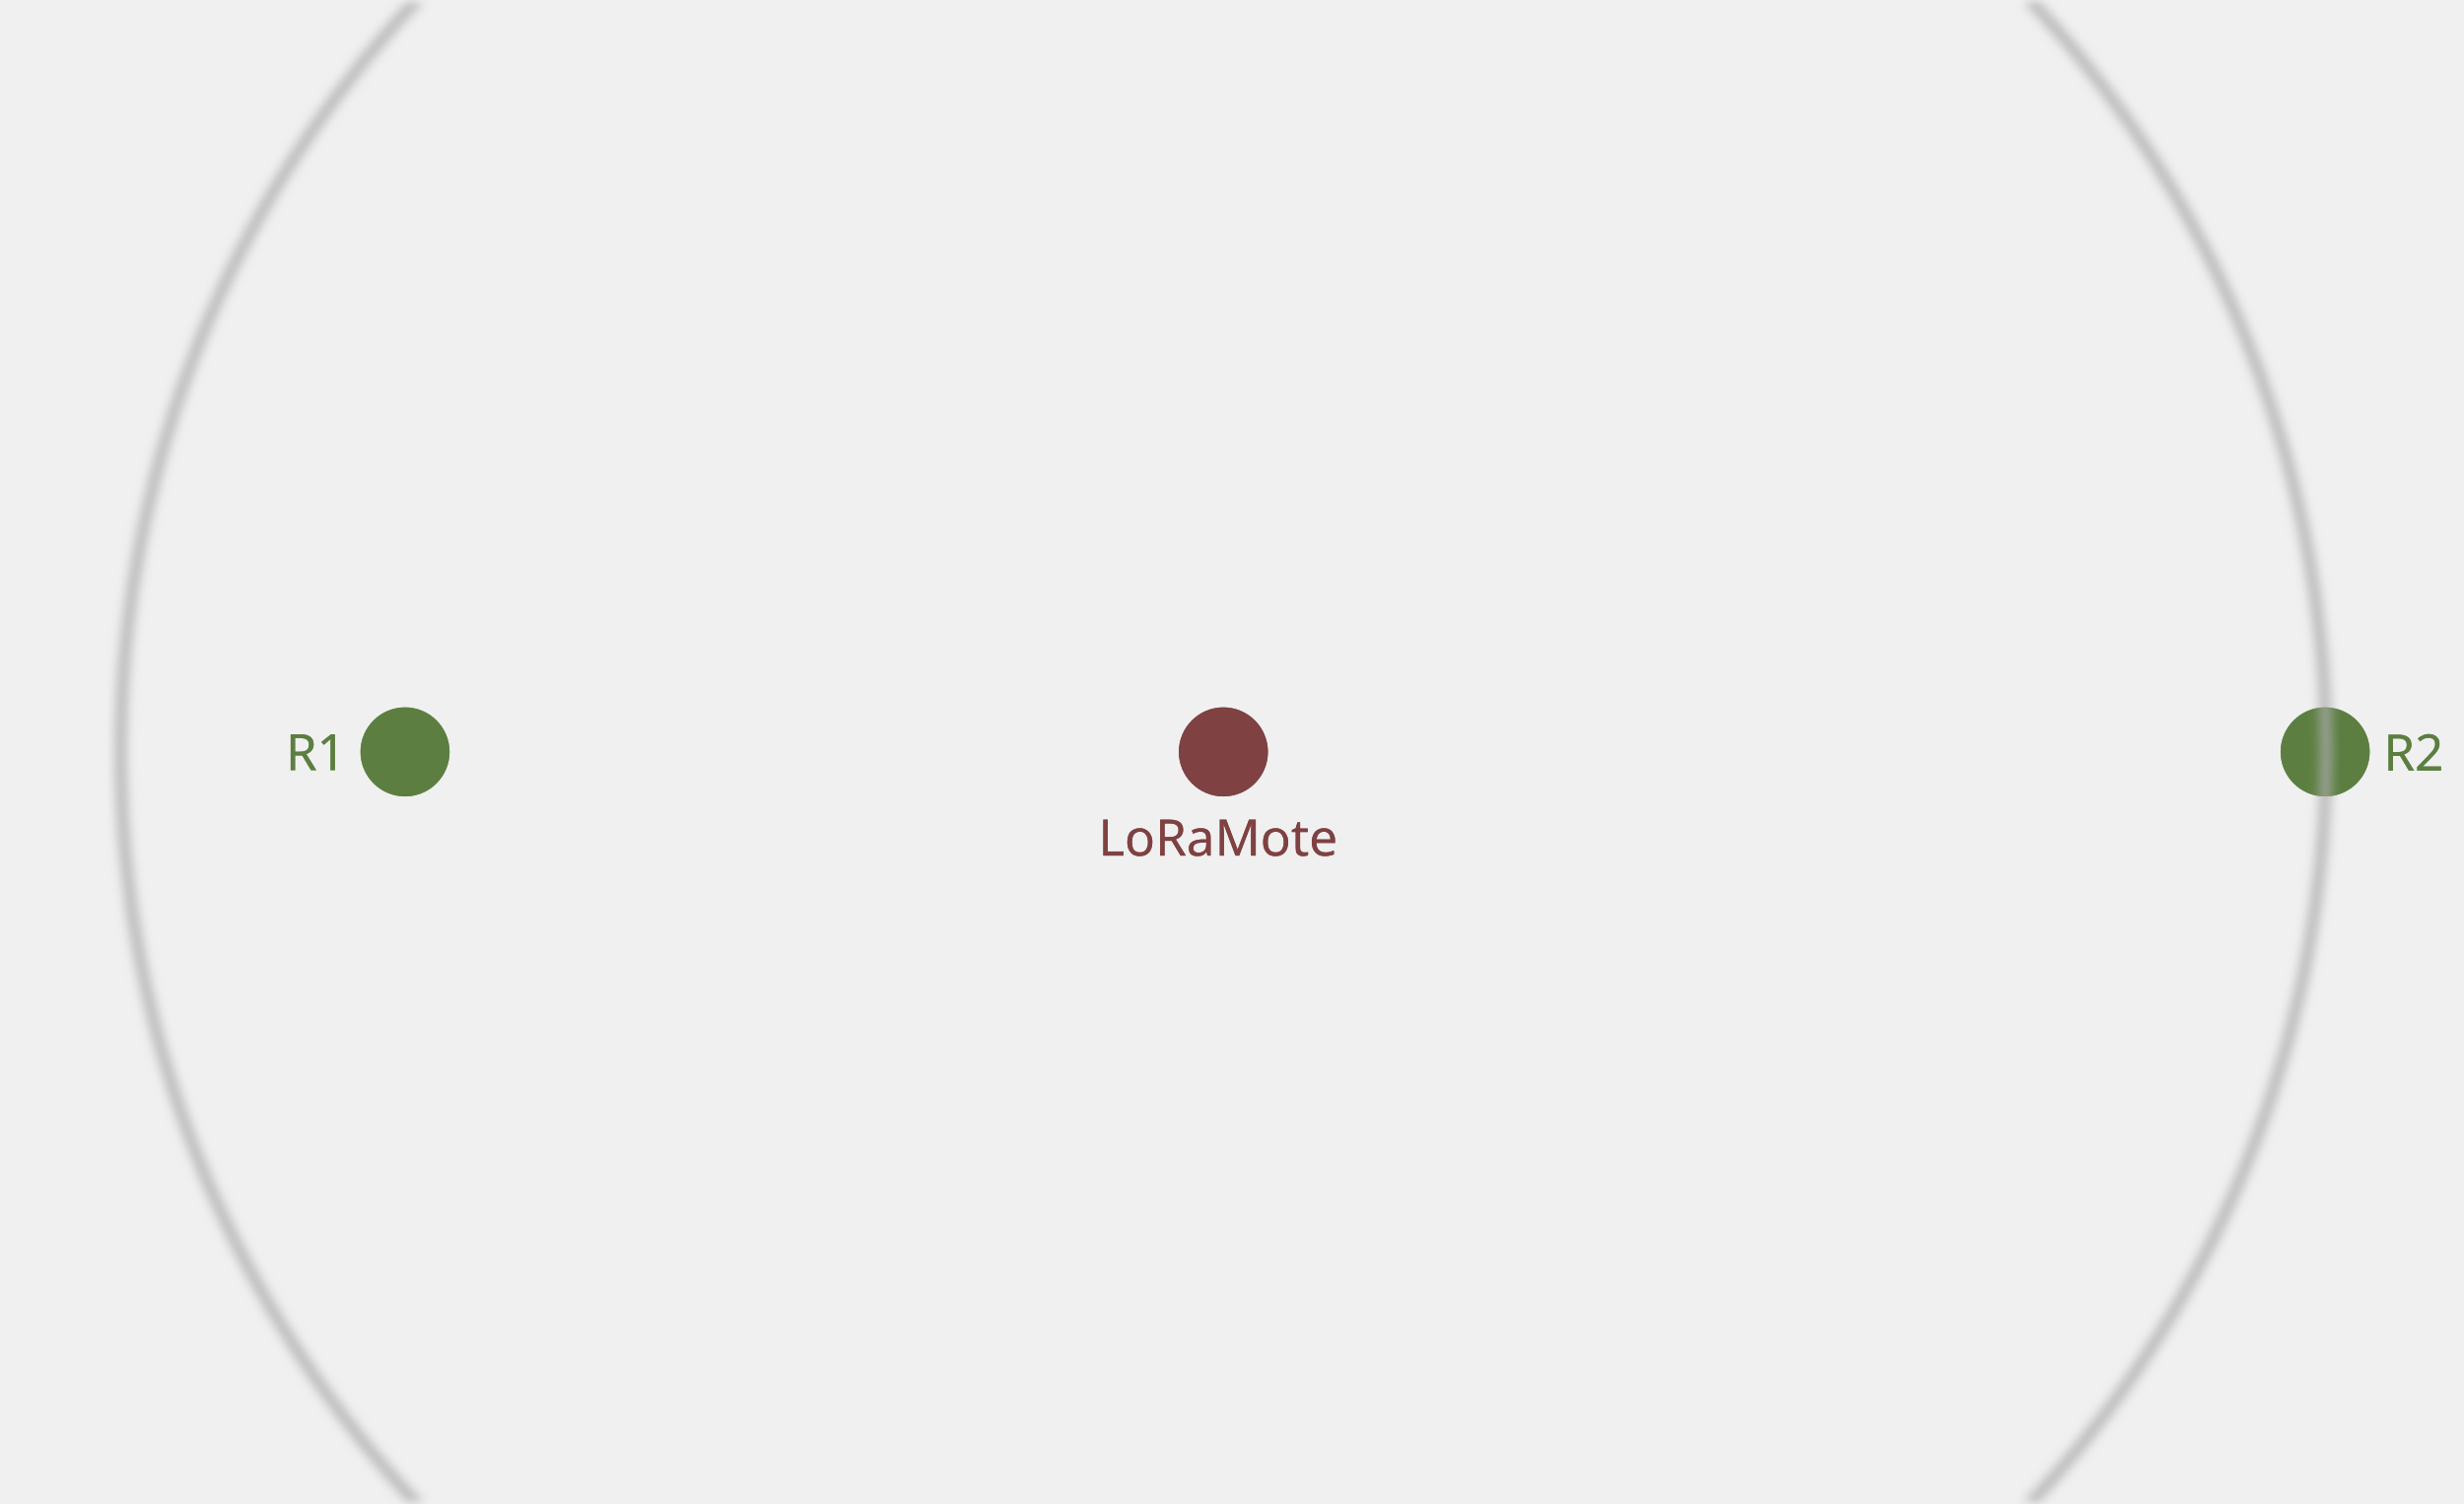
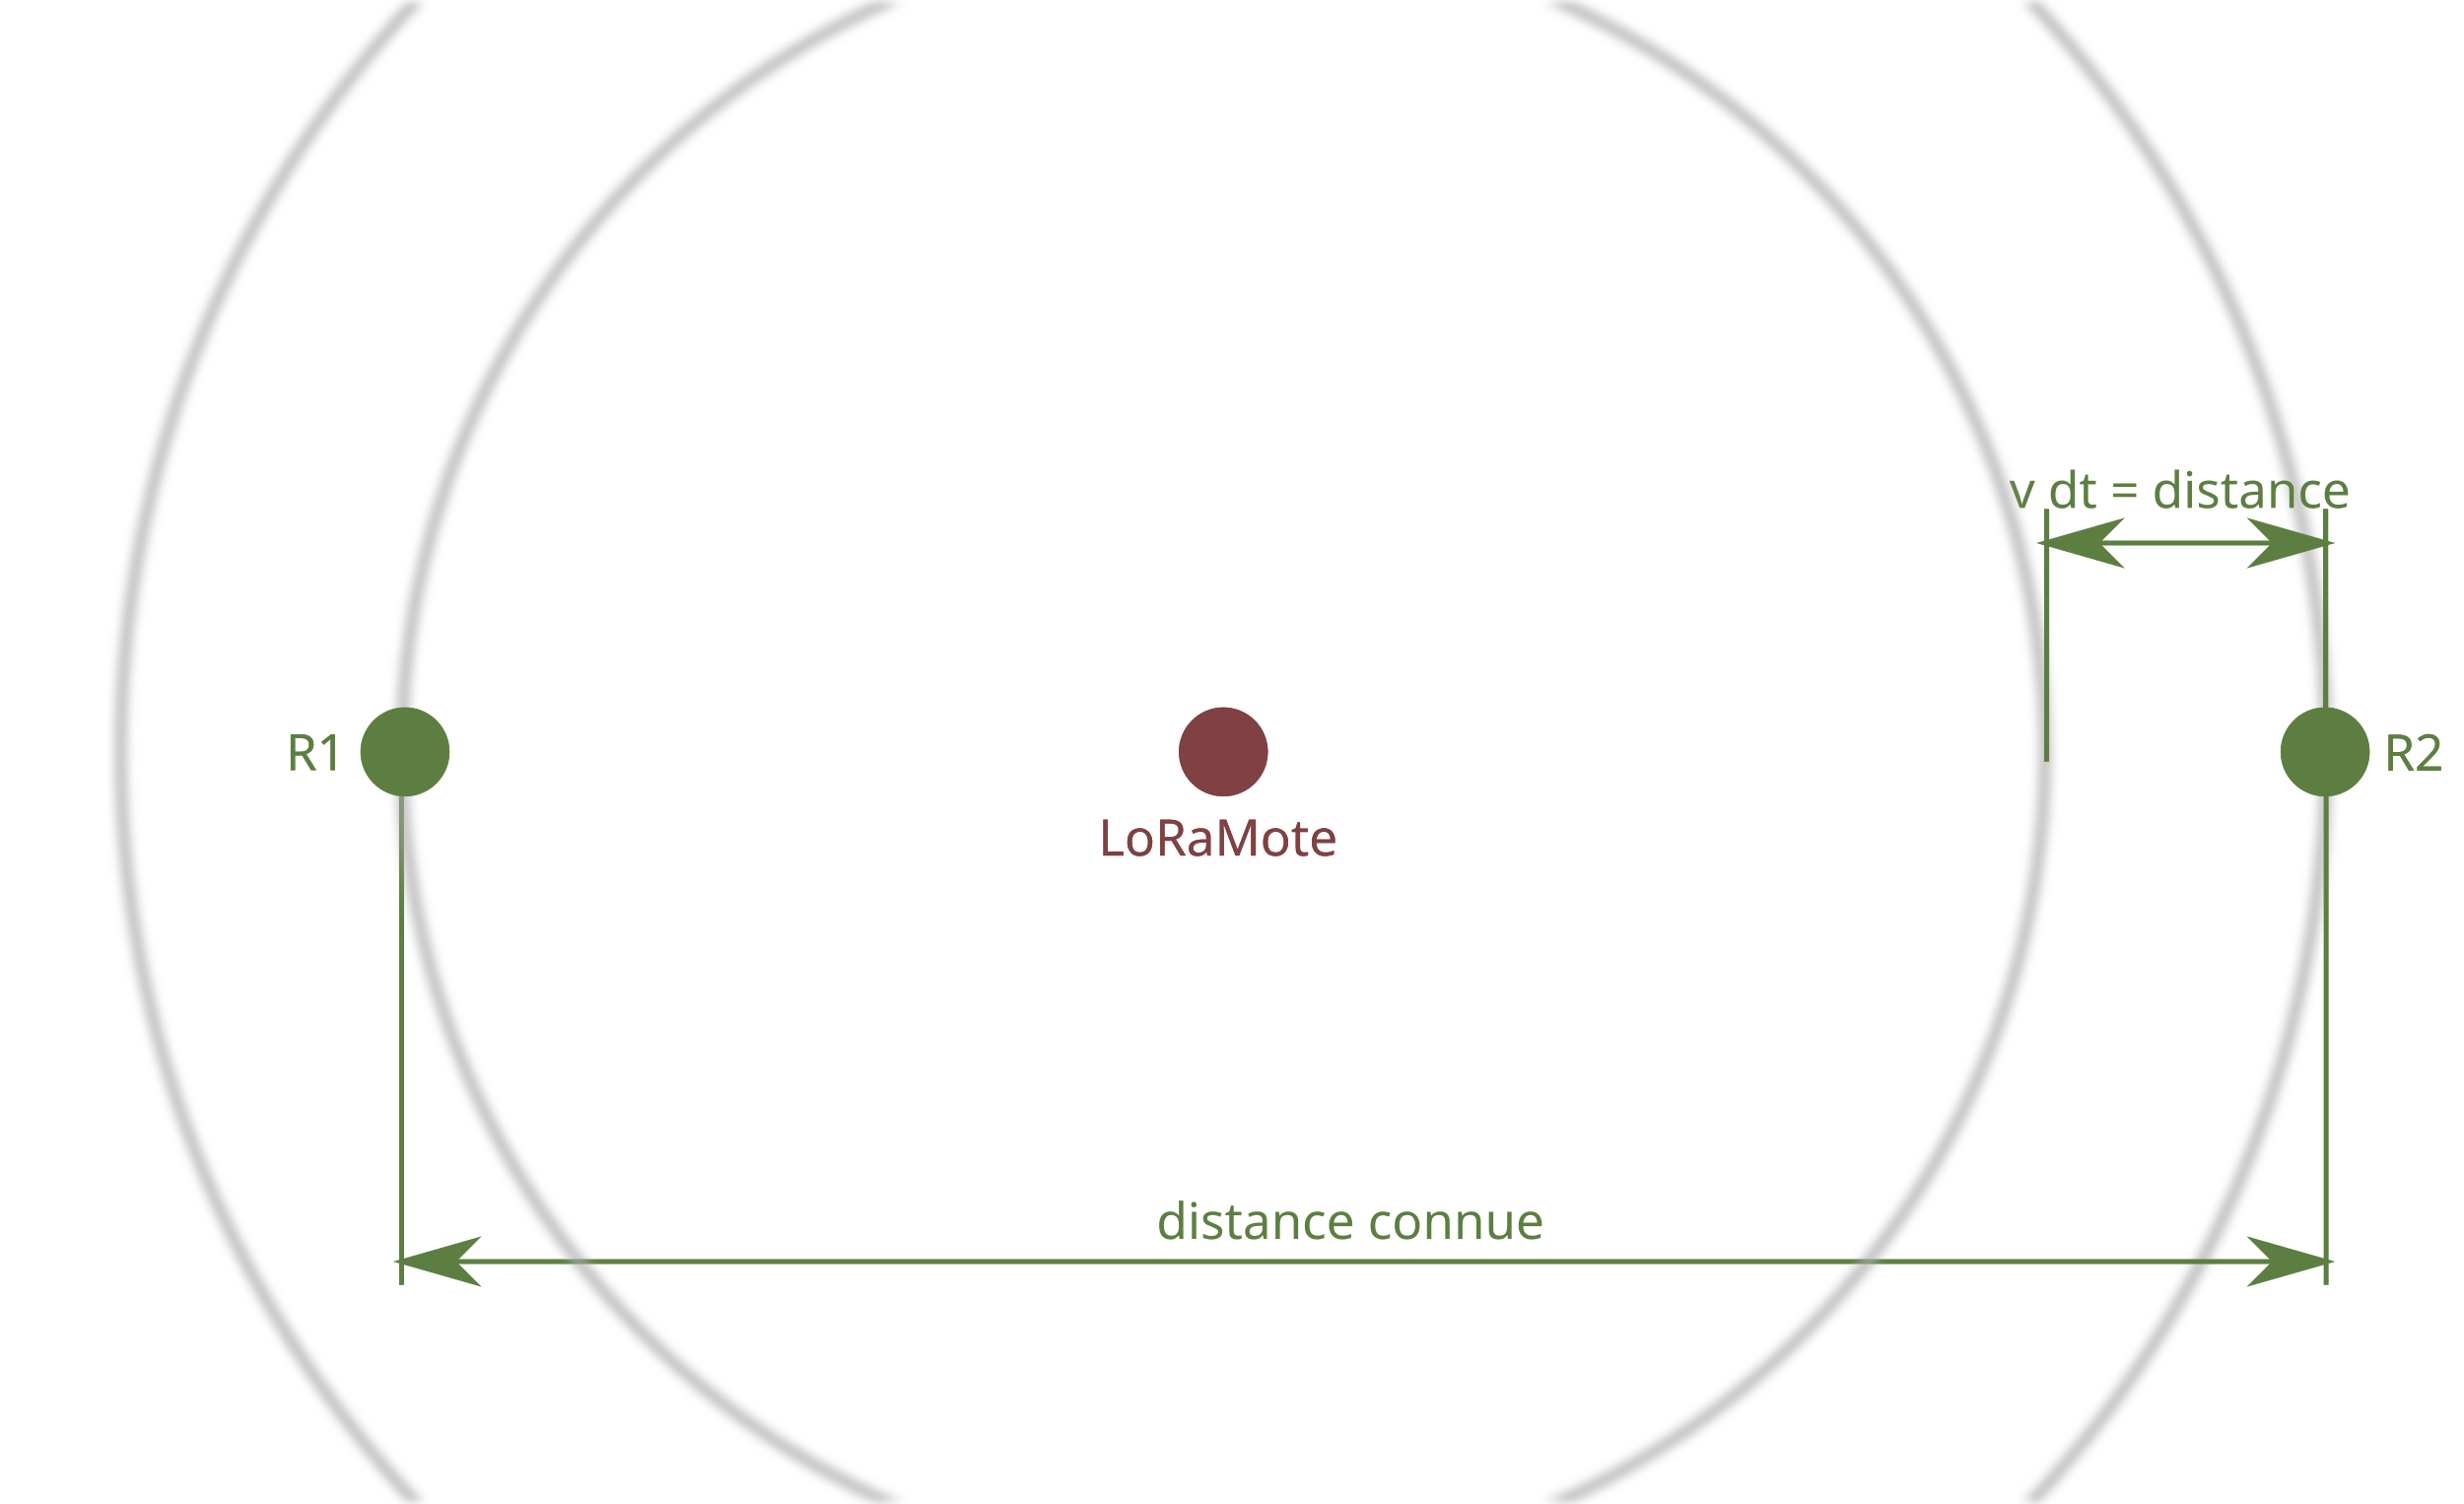
- <svg xmlns="http://www.w3.org/2000/svg" width="130.651mm" height="79.737mm" viewBox="0 0 130.651 79.737" version="1.1" id="svg8">
+ <svg xmlns="http://www.w3.org/2000/svg" width="130.651mm" height="79.737mm" viewBox="0 0 130.651 79.737" version="1.1" id="svg8" enable-background="new">
  <defs id="defs2">
+     <marker style="overflow:visible;" id="marker3575" refX="0.0" refY="0.0" orient="auto">
+       <path transform="scale(0.8) rotate(180) translate(12.5,0)" style="fill-rule:evenodd;stroke:#5c7f41;stroke-width:1pt;stroke-opacity:1;fill:#5c7f41;fill-opacity:1" d="M 0.0,0.0 L 5.0,-5.0 L -12.5,0.0 L 5.0,5.0 L 0.0,0.0 z " id="path3573" />
+     </marker>
+     <marker style="overflow:visible" id="marker3523" refX="0.0" refY="0.0" orient="auto">
+       <path transform="scale(0.8) translate(12.5,0)" style="fill-rule:evenodd;stroke:#5c7f41;stroke-width:1pt;stroke-opacity:1;fill:#5c7f41;fill-opacity:1" d="M 0.0,0.0 L 5.0,-5.0 L -12.5,0.0 L 5.0,5.0 L 0.0,0.0 z " id="path3521" />
+     </marker>
+     <marker style="overflow:visible;" id="marker3465" refX="0.0" refY="0.0" orient="auto">
+       <path transform="scale(0.8) rotate(180) translate(12.5,0)" style="fill-rule:evenodd;stroke:#5c7f41;stroke-width:1pt;stroke-opacity:1;fill:#5c7f41;fill-opacity:1" d="M 0.0,0.0 L 5.0,-5.0 L -12.5,0.0 L 5.0,5.0 L 0.0,0.0 z " id="path3463" />
+     </marker>
+     <marker style="overflow:visible" id="marker3425" refX="0.0" refY="0.0" orient="auto">
+       <path transform="scale(0.8) translate(12.5,0)" style="fill-rule:evenodd;stroke:#5c7f41;stroke-width:1pt;stroke-opacity:1;fill:#5c7f41;fill-opacity:1" d="M 0.0,0.0 L 5.0,-5.0 L -12.5,0.0 L 5.0,5.0 L 0.0,0.0 z " id="path3423" />
+     </marker>
    <marker orient="auto" refY="0.0" refX="0.0" id="Arrow1Lend" style="overflow:visible;">
      <path id="path1040" d="M 0.0,0.0 L 5.0,-5.0 L -12.5,0.0 L 5.0,5.0 L 0.0,0.0 z " style="fill-rule:evenodd;stroke:#5c7f41;stroke-width:1pt;stroke-opacity:1;fill:#5c7f41;fill-opacity:1" transform="scale(0.8) rotate(180) translate(12.5,0)" />
    </marker>
    <marker orient="auto" refY="0.0" refX="0.0" id="Arrow1Lstart" style="overflow:visible">
      <path id="path1037" d="M 0.0,0.0 L 5.0,-5.0 L -12.5,0.0 L 5.0,5.0 L 0.0,0.0 z " style="fill-rule:evenodd;stroke:#5c7f41;stroke-width:1pt;stroke-opacity:1;fill:#5c7f41;fill-opacity:1" transform="scale(0.8) translate(12.5,0)" />
    </marker>
    <filter style="color-interpolation-filters:sRGB" id="filter954" x="-0.006" width="1.012" y="-0.006" height="1.012">
      <feGaussianBlur stdDeviation="0.218" id="feGaussianBlur956" />
    </filter>
    <filter style="color-interpolation-filters:sRGB" id="filter958" x="-0.008" width="1.016" y="-0.008" height="1.016">
      <feGaussianBlur stdDeviation="0.292" id="feGaussianBlur960" />
    </filter>
    <filter style="color-interpolation-filters:sRGB" id="filter1770" x="-0.006" width="1.012" y="-0.006" height="1.012">
      <feGaussianBlur stdDeviation="0.218" id="feGaussianBlur1772" />
    </filter>
    <marker orient="auto" refY="0" refX="0" id="Arrow1Lstart-0" style="overflow:visible">
      <path id="path1037-3" d="M 0,0 5,-5 -12.5,0 5,5 Z" style="fill:#5c7f41;fill-opacity:1;fill-rule:evenodd;stroke:#5c7f41;stroke-width:1pt;stroke-opacity:1" transform="matrix(0.8,0,0,0.8,10,0)" />
    </marker>
    <marker orient="auto" refY="0" refX="0" id="Arrow1Lend-0" style="overflow:visible">
      <path id="path1040-9" d="M 0,0 5,-5 -12.5,0 5,5 Z" style="fill:#5c7f41;fill-opacity:1;fill-rule:evenodd;stroke:#5c7f41;stroke-width:1pt;stroke-opacity:1" transform="matrix(-0.8,0,0,-0.8,-10,0)" />
    </marker>
    <clipPath clipPathUnits="userSpaceOnUse" id="clipPath5053">
      <rect style="opacity:1;vector-effect:none;fill:#686a41;fill-opacity:1;fill-rule:evenodd;stroke:#000000;stroke-width:0.25;stroke-linecap:butt;stroke-linejoin:miter;stroke-miterlimit:4;stroke-dasharray:none;stroke-dashoffset:0;stroke-opacity:1" id="rect5055" width="130.962" height="79.914" x="-2.502" y="56.761" clip-path="none" />
    </clipPath>
    <clipPath clipPathUnits="userSpaceOnUse" id="clipPath5057">
      <rect style="opacity:1;vector-effect:none;fill:#686a41;fill-opacity:1;fill-rule:evenodd;stroke:#000000;stroke-width:0.186;stroke-linecap:butt;stroke-linejoin:miter;stroke-miterlimit:4;stroke-dasharray:none;stroke-dashoffset:0;stroke-opacity:1" id="rect5059" width="97.585" height="59.547" x="14.03" y="66.933" clip-path="none" />
    </clipPath>
    <clipPath clipPathUnits="userSpaceOnUse" id="clipPath5061">
      <rect style="opacity:1;vector-effect:none;fill:#686a41;fill-opacity:1;fill-rule:evenodd;stroke:#000000;stroke-width:0.25;stroke-linecap:butt;stroke-linejoin:miter;stroke-miterlimit:4;stroke-dasharray:none;stroke-dashoffset:0;stroke-opacity:1" id="rect5063" width="130.962" height="79.914" x="-2.502" y="56.761" clip-path="none" />
    </clipPath>
    <clipPath clipPathUnits="userSpaceOnUse" id="clipPath5065">
      <rect style="opacity:1;vector-effect:none;fill:#686a41;fill-opacity:1;fill-rule:evenodd;stroke:#000000;stroke-width:0.25;stroke-linecap:butt;stroke-linejoin:miter;stroke-miterlimit:4;stroke-dasharray:none;stroke-dashoffset:0;stroke-opacity:1" id="rect5067" width="130.962" height="79.914" x="-2.502" y="56.761" clip-path="none" />
    </clipPath>
    <clipPath clipPathUnits="userSpaceOnUse" id="clipPath5069">
      <rect style="opacity:1;vector-effect:none;fill:#686a41;fill-opacity:1;fill-rule:evenodd;stroke:#000000;stroke-width:0.186;stroke-linecap:butt;stroke-linejoin:miter;stroke-miterlimit:4;stroke-dasharray:none;stroke-dashoffset:0;stroke-opacity:1" id="rect5071" width="97.585" height="59.547" x="14.03" y="66.933" clip-path="none" />
    </clipPath>
    <clipPath clipPathUnits="userSpaceOnUse" id="clipPath5073">
      <rect style="opacity:1;vector-effect:none;fill:#686a41;fill-opacity:1;fill-rule:evenodd;stroke:#000000;stroke-width:0.186;stroke-linecap:butt;stroke-linejoin:miter;stroke-miterlimit:4;stroke-dasharray:none;stroke-dashoffset:0;stroke-opacity:1" id="rect5075" width="97.585" height="59.547" x="14.03" y="66.933" clip-path="none" />
    </clipPath>
    <clipPath clipPathUnits="userSpaceOnUse" id="clipPath5077">
      <rect style="opacity:1;vector-effect:none;fill:#686a41;fill-opacity:1;fill-rule:evenodd;stroke:#000000;stroke-width:0.25;stroke-linecap:butt;stroke-linejoin:miter;stroke-miterlimit:4;stroke-dasharray:none;stroke-dashoffset:0;stroke-opacity:1" id="rect5079" width="130.962" height="79.914" x="-2.502" y="56.761" clip-path="none" />
    </clipPath>
  </defs>
  <g id="layer1" transform="translate(2.502306,-56.80424)" style="display:inline">
+     <rect transform="translate(-2.502306,56.80424)" style="display:inline;opacity:1;vector-effect:none;fill:#ffffff;fill-opacity:1;fill-rule:evenodd;stroke:none;stroke-width:0.25;stroke-linecap:butt;stroke-linejoin:miter;stroke-miterlimit:4;stroke-dasharray:none;stroke-dashoffset:0;stroke-opacity:1" id="rect4178" width="130.962" height="80.047" x="-0.134" y="-0.177" />
    <g id="g4838">
      <circle style="opacity:1;vector-effect:none;fill:#5c7f41;fill-opacity:1;stroke:none;stroke-width:0.7;stroke-linecap:butt;stroke-linejoin:miter;stroke-miterlimit:4;stroke-dasharray:none;stroke-dashoffset:0;stroke-opacity:1" id="circle4820" cx="18.974" cy="96.673" r="2.362" />
      <circle style="opacity:1;vector-effect:none;fill:#5c7f41;fill-opacity:1;stroke:none;stroke-width:0.7;stroke-linecap:butt;stroke-linejoin:miter;stroke-miterlimit:4;stroke-dasharray:none;stroke-dashoffset:0;stroke-opacity:1" id="circle4822" cx="120.786" cy="96.673" r="2.362" />
      <circle style="opacity:1;vector-effect:none;fill:#7f4141;fill-opacity:1;stroke:none;stroke-width:0.7;stroke-linecap:butt;stroke-linejoin:miter;stroke-miterlimit:4;stroke-dasharray:none;stroke-dashoffset:0;stroke-opacity:1" id="circle4824" cx="62.366" cy="96.673" r="2.362" />
      <text xml:space="preserve" style="font-style:normal;font-weight:normal;font-size:2.671px;line-height:1.67px;font-family:sans-serif;letter-spacing:0px;word-spacing:0px;fill:#7f4141;fill-opacity:1;stroke:none;stroke-width:0.265px;stroke-linecap:butt;stroke-linejoin:miter;stroke-opacity:1" x="55.735" y="102.17" id="text4828">
        <tspan id="tspan4826" x="55.735" y="102.17" style="fill:#7f4141;fill-opacity:1;stroke-width:0.265px">LoRaMote</tspan>
      </text>
      <text xml:space="preserve" style="font-style:normal;font-weight:normal;font-size:2.671px;line-height:1.67px;font-family:sans-serif;letter-spacing:0px;word-spacing:0px;fill:#5c7f41;fill-opacity:1;stroke:none;stroke-width:0.265px;stroke-linecap:butt;stroke-linejoin:miter;stroke-opacity:1" x="12.645" y="97.646" id="text4832">
        <tspan id="tspan4830" x="12.645" y="97.646" style="fill:#5c7f41;fill-opacity:1;stroke-width:0.265px">R1</tspan>
      </text>
      <text xml:space="preserve" style="font-style:normal;font-weight:normal;font-size:2.671px;line-height:1.67px;font-family:sans-serif;letter-spacing:0px;word-spacing:0px;fill:#5c7f41;fill-opacity:1;stroke:none;stroke-width:0.265px;stroke-linecap:butt;stroke-linejoin:miter;stroke-opacity:1" x="123.878" y="97.664" id="text4836">
        <tspan id="tspan4834" x="123.878" y="97.664" style="fill:#5c7f41;fill-opacity:1;stroke-width:0.265px">R2</tspan>
      </text>
    </g>
  </g>
-   <g id="layer5" style="display:none">
+   <g id="layer5" style="display:inline">
+     <rect y="-0.177" x="-0.134" height="80.047" width="130.962" id="rect4175" style="display:inline;opacity:1;vector-effect:none;fill:#ffffff;fill-opacity:1;fill-rule:evenodd;stroke:none;stroke-width:0.25;stroke-linecap:butt;stroke-linejoin:miter;stroke-miterlimit:4;stroke-dasharray:none;stroke-dashoffset:0;stroke-opacity:1" />
    <circle style="opacity:1;vector-effect:none;fill:none;fill-opacity:1;stroke:#acacac;stroke-width:1.015;stroke-linecap:butt;stroke-linejoin:miter;stroke-miterlimit:4;stroke-dasharray:none;stroke-dashoffset:0;stroke-opacity:1;filter:url(#filter1770)" id="path817-6" cx="62.366" cy="96.673" r="43.565" transform="matrix(0.4924448,0,0,0.4924448,34.15653,-7.73755)" />
    <g transform="translate(2.502306,-56.80424)" id="g4748">
      <circle r="2.362" cy="96.673" cx="18.974" id="path815-9" style="opacity:1;vector-effect:none;fill:#5c7f41;fill-opacity:1;stroke:none;stroke-width:0.7;stroke-linecap:butt;stroke-linejoin:miter;stroke-miterlimit:4;stroke-dasharray:none;stroke-dashoffset:0;stroke-opacity:1" />
      <circle r="2.362" cy="96.673" cx="120.786" id="path815-9-6" style="opacity:1;vector-effect:none;fill:#5c7f41;fill-opacity:1;stroke:none;stroke-width:0.7;stroke-linecap:butt;stroke-linejoin:miter;stroke-miterlimit:4;stroke-dasharray:none;stroke-dashoffset:0;stroke-opacity:1" />
      <circle r="2.362" cy="96.673" cx="62.366" id="path815" style="opacity:1;vector-effect:none;fill:#7f4141;fill-opacity:1;stroke:none;stroke-width:0.7;stroke-linecap:butt;stroke-linejoin:miter;stroke-miterlimit:4;stroke-dasharray:none;stroke-dashoffset:0;stroke-opacity:1" />
      <text id="text968" y="102.17" x="55.735" style="font-style:normal;font-weight:normal;font-size:2.671px;line-height:1.67px;font-family:sans-serif;letter-spacing:0px;word-spacing:0px;fill:#7f4141;fill-opacity:1;stroke:none;stroke-width:0.265px;stroke-linecap:butt;stroke-linejoin:miter;stroke-opacity:1" xml:space="preserve">
        <tspan style="fill:#7f4141;fill-opacity:1;stroke-width:0.265px" y="102.17" x="55.735" id="tspan966">LoRaMote</tspan>
      </text>
      <text id="text968-6" y="97.646" x="12.645" style="font-style:normal;font-weight:normal;font-size:2.671px;line-height:1.67px;font-family:sans-serif;letter-spacing:0px;word-spacing:0px;fill:#5c7f41;fill-opacity:1;stroke:none;stroke-width:0.265px;stroke-linecap:butt;stroke-linejoin:miter;stroke-opacity:1" xml:space="preserve">
        <tspan style="fill:#5c7f41;fill-opacity:1;stroke-width:0.265px" y="97.646" x="12.645" id="tspan966-0">R1</tspan>
      </text>
      <text id="text968-6-4" y="97.664" x="123.878" style="font-style:normal;font-weight:normal;font-size:2.671px;line-height:1.67px;font-family:sans-serif;letter-spacing:0px;word-spacing:0px;fill:#5c7f41;fill-opacity:1;stroke:none;stroke-width:0.265px;stroke-linecap:butt;stroke-linejoin:miter;stroke-opacity:1" xml:space="preserve">
        <tspan style="fill:#5c7f41;fill-opacity:1;stroke-width:0.265px" y="97.664" x="123.878" id="tspan966-0-8">R2</tspan>
      </text>
    </g>
  </g>
-   <g id="layer2" style="display:none">
+   <g id="layer2" style="display:inline">
+     <rect style="display:inline;opacity:1;vector-effect:none;fill:#ffffff;fill-opacity:1;fill-rule:evenodd;stroke:none;stroke-width:0.25;stroke-linecap:butt;stroke-linejoin:miter;stroke-miterlimit:4;stroke-dasharray:none;stroke-dashoffset:0;stroke-opacity:1" id="rect4172" width="130.962" height="80.047" x="-0.134" y="-0.177" />
+     <circle transform="translate(2.502306,-56.80424)" style="display:inline;opacity:1;vector-effect:none;fill:none;fill-opacity:1;stroke:#acacac;stroke-width:0.5;stroke-linecap:butt;stroke-linejoin:miter;stroke-miterlimit:4;stroke-dasharray:none;stroke-dashoffset:0;stroke-opacity:1;filter:url(#filter958)" id="path817" cx="62.366" cy="96.673" r="43.565" clip-path="url(#clipPath5077)" />
    <g transform="translate(2.502306,-56.80424)" id="g4768">
      <circle style="opacity:1;vector-effect:none;fill:#5c7f41;fill-opacity:1;stroke:none;stroke-width:0.7;stroke-linecap:butt;stroke-linejoin:miter;stroke-miterlimit:4;stroke-dasharray:none;stroke-dashoffset:0;stroke-opacity:1" id="circle4750" cx="18.974" cy="96.673" r="2.362" />
      <circle style="opacity:1;vector-effect:none;fill:#5c7f41;fill-opacity:1;stroke:none;stroke-width:0.7;stroke-linecap:butt;stroke-linejoin:miter;stroke-miterlimit:4;stroke-dasharray:none;stroke-dashoffset:0;stroke-opacity:1" id="circle4752" cx="120.786" cy="96.673" r="2.362" />
      <circle style="opacity:1;vector-effect:none;fill:#7f4141;fill-opacity:1;stroke:none;stroke-width:0.7;stroke-linecap:butt;stroke-linejoin:miter;stroke-miterlimit:4;stroke-dasharray:none;stroke-dashoffset:0;stroke-opacity:1" id="circle4754" cx="62.366" cy="96.673" r="2.362" />
      <text xml:space="preserve" style="font-style:normal;font-weight:normal;font-size:2.671px;line-height:1.67px;font-family:sans-serif;letter-spacing:0px;word-spacing:0px;fill:#7f4141;fill-opacity:1;stroke:none;stroke-width:0.265px;stroke-linecap:butt;stroke-linejoin:miter;stroke-opacity:1" x="55.735" y="102.17" id="text4758">
        <tspan id="tspan4756" x="55.735" y="102.17" style="fill:#7f4141;fill-opacity:1;stroke-width:0.265px">LoRaMote</tspan>
      </text>
      <text xml:space="preserve" style="font-style:normal;font-weight:normal;font-size:2.671px;line-height:1.67px;font-family:sans-serif;letter-spacing:0px;word-spacing:0px;fill:#5c7f41;fill-opacity:1;stroke:none;stroke-width:0.265px;stroke-linecap:butt;stroke-linejoin:miter;stroke-opacity:1" x="12.645" y="97.646" id="text4762">
        <tspan id="tspan4760" x="12.645" y="97.646" style="fill:#5c7f41;fill-opacity:1;stroke-width:0.265px">R1</tspan>
      </text>
      <text xml:space="preserve" style="font-style:normal;font-weight:normal;font-size:2.671px;line-height:1.67px;font-family:sans-serif;letter-spacing:0px;word-spacing:0px;fill:#5c7f41;fill-opacity:1;stroke:none;stroke-width:0.265px;stroke-linecap:butt;stroke-linejoin:miter;stroke-opacity:1" x="123.878" y="97.664" id="text4766">
        <tspan id="tspan4764" x="123.878" y="97.664" style="fill:#5c7f41;fill-opacity:1;stroke-width:0.265px">R2</tspan>
      </text>
    </g>
-     <circle transform="translate(2.502306,-56.80424)" style="display:inline;opacity:1;vector-effect:none;fill:none;fill-opacity:1;stroke:#acacac;stroke-width:0.5;stroke-linecap:butt;stroke-linejoin:miter;stroke-miterlimit:4;stroke-dasharray:none;stroke-dashoffset:0;stroke-opacity:1;filter:url(#filter958)" id="path817" cx="62.366" cy="96.673" r="43.565" clip-path="url(#clipPath5077)" />
  </g>
  <g id="layer3" style="display:inline">
+     <rect y="-0.177" x="-0.134" height="80.047" width="130.962" id="rect4169" style="display:inline;opacity:1;vector-effect:none;fill:#ffffff;fill-opacity:1;fill-rule:evenodd;stroke:none;stroke-width:0.25;stroke-linecap:butt;stroke-linejoin:miter;stroke-miterlimit:4;stroke-dasharray:none;stroke-dashoffset:0;stroke-opacity:1" />
+     <circle transform="matrix(1.342025,0,0,1.342025,-18.82843,-89.86866)" r="43.565" cy="96.673" cx="62.366" id="circle4942" style="display:inline;opacity:1;vector-effect:none;fill:none;fill-opacity:1;stroke:#acacac;stroke-width:0.373;stroke-linecap:butt;stroke-linejoin:miter;stroke-miterlimit:4;stroke-dasharray:none;stroke-dashoffset:0;stroke-opacity:1;filter:url(#filter954)" clip-path="url(#clipPath5073)" />
    <g transform="translate(2.502306,-56.80424)" id="g4798" style="display:inline">
      <circle r="2.362" cy="96.673" cx="18.974" id="circle4780" style="opacity:1;vector-effect:none;fill:#5c7f41;fill-opacity:1;stroke:none;stroke-width:0.7;stroke-linecap:butt;stroke-linejoin:miter;stroke-miterlimit:4;stroke-dasharray:none;stroke-dashoffset:0;stroke-opacity:1" />
      <circle r="2.362" cy="96.673" cx="120.786" id="circle4782" style="opacity:1;vector-effect:none;fill:#5c7f41;fill-opacity:1;stroke:none;stroke-width:0.7;stroke-linecap:butt;stroke-linejoin:miter;stroke-miterlimit:4;stroke-dasharray:none;stroke-dashoffset:0;stroke-opacity:1" />
      <circle r="2.362" cy="96.673" cx="62.366" id="circle4784" style="opacity:1;vector-effect:none;fill:#7f4141;fill-opacity:1;stroke:none;stroke-width:0.7;stroke-linecap:butt;stroke-linejoin:miter;stroke-miterlimit:4;stroke-dasharray:none;stroke-dashoffset:0;stroke-opacity:1" />
      <text id="text4788" y="102.17" x="55.735" style="font-style:normal;font-weight:normal;font-size:2.671px;line-height:1.67px;font-family:sans-serif;letter-spacing:0px;word-spacing:0px;fill:#7f4141;fill-opacity:1;stroke:none;stroke-width:0.265px;stroke-linecap:butt;stroke-linejoin:miter;stroke-opacity:1" xml:space="preserve">
        <tspan style="fill:#7f4141;fill-opacity:1;stroke-width:0.265px" y="102.17" x="55.735" id="tspan4786">LoRaMote</tspan>
      </text>
      <text id="text4792" y="97.646" x="12.645" style="font-style:normal;font-weight:normal;font-size:2.671px;line-height:1.67px;font-family:sans-serif;letter-spacing:0px;word-spacing:0px;fill:#5c7f41;fill-opacity:1;stroke:none;stroke-width:0.265px;stroke-linecap:butt;stroke-linejoin:miter;stroke-opacity:1" xml:space="preserve">
        <tspan style="fill:#5c7f41;fill-opacity:1;stroke-width:0.265px" y="97.646" x="12.645" id="tspan4790">R1</tspan>
      </text>
      <text id="text4796" y="97.664" x="123.878" style="font-style:normal;font-weight:normal;font-size:2.671px;line-height:1.67px;font-family:sans-serif;letter-spacing:0px;word-spacing:0px;fill:#5c7f41;fill-opacity:1;stroke:none;stroke-width:0.265px;stroke-linecap:butt;stroke-linejoin:miter;stroke-opacity:1" xml:space="preserve">
        <tspan style="fill:#5c7f41;fill-opacity:1;stroke-width:0.265px" y="97.664" x="123.878" id="tspan4794">R2</tspan>
      </text>
    </g>
-     <circle transform="matrix(1.342025,0,0,1.342025,-18.82843,-89.86866)" r="43.565" cy="96.673" cx="62.366" id="circle4942" style="display:inline;opacity:1;vector-effect:none;fill:none;fill-opacity:1;stroke:#acacac;stroke-width:0.373;stroke-linecap:butt;stroke-linejoin:miter;stroke-miterlimit:4;stroke-dasharray:none;stroke-dashoffset:0;stroke-opacity:1;filter:url(#filter954)" clip-path="url(#clipPath5073)" />
-   </g>
-   <g id="layer4" style="display:none">
+   </g>
+   <g id="layer4" style="display:inline">
+     <rect style="display:inline;opacity:1;vector-effect:none;fill:#ffffff;fill-opacity:1;fill-rule:evenodd;stroke:none;stroke-width:0.25;stroke-linecap:butt;stroke-linejoin:miter;stroke-miterlimit:4;stroke-dasharray:none;stroke-dashoffset:0;stroke-opacity:1" id="rect4166" width="130.962" height="80.047" x="-0.134" y="-0.177" />
+     <circle style="display:inline;opacity:1;vector-effect:none;fill:none;fill-opacity:1;stroke:#acacac;stroke-width:0.373;stroke-linecap:butt;stroke-linejoin:miter;stroke-miterlimit:4;stroke-dasharray:none;stroke-dashoffset:0;stroke-opacity:1;filter:url(#filter954)" id="path817-8" cx="62.366" cy="96.673" r="43.565" transform="matrix(1.342025,0,0,1.342025,-18.82843,-89.86866)" clip-path="url(#clipPath5069)" />
+     <circle r="43.565" cy="96.673" cx="62.366" id="circle4945" style="display:inline;opacity:1;vector-effect:none;fill:none;fill-opacity:1;stroke:#acacac;stroke-width:0.5;stroke-linecap:butt;stroke-linejoin:miter;stroke-miterlimit:4;stroke-dasharray:none;stroke-dashoffset:0;stroke-opacity:1;filter:url(#filter958)" transform="translate(2.502306,-56.80424)" clip-path="url(#clipPath5065)" />
    <g transform="translate(2.502306,-56.80424)" id="g4888" style="display:inline">
      <circle r="2.362" cy="96.673" cx="18.974" id="circle4870" style="opacity:1;vector-effect:none;fill:#5c7f41;fill-opacity:1;stroke:none;stroke-width:0.7;stroke-linecap:butt;stroke-linejoin:miter;stroke-miterlimit:4;stroke-dasharray:none;stroke-dashoffset:0;stroke-opacity:1" />
      <circle r="2.362" cy="96.673" cx="120.786" id="circle4872" style="opacity:1;vector-effect:none;fill:#5c7f41;fill-opacity:1;stroke:none;stroke-width:0.7;stroke-linecap:butt;stroke-linejoin:miter;stroke-miterlimit:4;stroke-dasharray:none;stroke-dashoffset:0;stroke-opacity:1" />
      <circle r="2.362" cy="96.673" cx="62.366" id="circle4874" style="opacity:1;vector-effect:none;fill:#7f4141;fill-opacity:1;stroke:none;stroke-width:0.7;stroke-linecap:butt;stroke-linejoin:miter;stroke-miterlimit:4;stroke-dasharray:none;stroke-dashoffset:0;stroke-opacity:1" />
      <text id="text4878" y="102.17" x="55.735" style="font-style:normal;font-weight:normal;font-size:2.671px;line-height:1.67px;font-family:sans-serif;letter-spacing:0px;word-spacing:0px;fill:#7f4141;fill-opacity:1;stroke:none;stroke-width:0.265px;stroke-linecap:butt;stroke-linejoin:miter;stroke-opacity:1" xml:space="preserve">
        <tspan style="fill:#7f4141;fill-opacity:1;stroke-width:0.265px" y="102.17" x="55.735" id="tspan4876">LoRaMote</tspan>
      </text>
      <text id="text4882" y="97.646" x="12.645" style="font-style:normal;font-weight:normal;font-size:2.671px;line-height:1.67px;font-family:sans-serif;letter-spacing:0px;word-spacing:0px;fill:#5c7f41;fill-opacity:1;stroke:none;stroke-width:0.265px;stroke-linecap:butt;stroke-linejoin:miter;stroke-opacity:1" xml:space="preserve">
        <tspan style="fill:#5c7f41;fill-opacity:1;stroke-width:0.265px" y="97.646" x="12.645" id="tspan4880">R1</tspan>
      </text>
      <text id="text4886" y="97.664" x="123.878" style="font-style:normal;font-weight:normal;font-size:2.671px;line-height:1.67px;font-family:sans-serif;letter-spacing:0px;word-spacing:0px;fill:#5c7f41;fill-opacity:1;stroke:none;stroke-width:0.265px;stroke-linecap:butt;stroke-linejoin:miter;stroke-opacity:1" xml:space="preserve">
        <tspan style="fill:#5c7f41;fill-opacity:1;stroke-width:0.265px" y="97.664" x="123.878" id="tspan4884">R2</tspan>
      </text>
    </g>
-     <circle style="display:inline;opacity:1;vector-effect:none;fill:none;fill-opacity:1;stroke:#acacac;stroke-width:0.373;stroke-linecap:butt;stroke-linejoin:miter;stroke-miterlimit:4;stroke-dasharray:none;stroke-dashoffset:0;stroke-opacity:1;filter:url(#filter954)" id="path817-8" cx="62.366" cy="96.673" r="43.565" transform="matrix(1.342025,0,0,1.342025,-18.82843,-89.86866)" clip-path="url(#clipPath5069)" />
-     <circle r="43.565" cy="96.673" cx="62.366" id="circle4945" style="display:inline;opacity:1;vector-effect:none;fill:none;fill-opacity:1;stroke:#acacac;stroke-width:0.5;stroke-linecap:butt;stroke-linejoin:miter;stroke-miterlimit:4;stroke-dasharray:none;stroke-dashoffset:0;stroke-opacity:1;filter:url(#filter958)" transform="translate(2.502306,-56.80424)" clip-path="url(#clipPath5065)" />
-   </g>
-   <g id="layer6" style="display:none">
-     <g transform="translate(2.502306,-56.80424)" id="g4683" style="display:inline" clip-path="url(#clipPath5061)">
-       <g id="g4669">
-         <path style="fill:none;fill-rule:evenodd;stroke:#5c7f41;stroke-width:0.265;stroke-linecap:butt;stroke-linejoin:miter;stroke-miterlimit:4;stroke-dasharray:none;stroke-opacity:1;marker-start:url(#Arrow1Lstart);marker-end:url(#Arrow1Lend)" d="M 120.812,85.599 H 105.977" id="path1035" />
-         <path style="fill:none;fill-rule:evenodd;stroke:#5c7f41;stroke-width:0.265px;stroke-linecap:butt;stroke-linejoin:miter;stroke-opacity:1" d="M 120.812,83.795 V 97.186" id="path1681" />
-         <path style="fill:none;fill-rule:evenodd;stroke:#5c7f41;stroke-width:0.265px;stroke-linecap:butt;stroke-linejoin:miter;stroke-opacity:1" d="M 106.018,83.795 V 97.186" id="path1681-8" />
-         <text xml:space="preserve" style="font-style:normal;font-weight:normal;font-size:2.671px;line-height:1.67px;font-family:sans-serif;letter-spacing:0px;word-spacing:0px;fill:#5c7f41;fill-opacity:1;stroke:none;stroke-width:0.265px;stroke-linecap:butt;stroke-linejoin:miter;stroke-opacity:1" x="111.981" y="84.396" id="text968-6-4-8">
-           <tspan id="tspan966-0-8-9" x="111.981" y="84.396" style="fill:#5c7f41;fill-opacity:1;stroke-width:0.265px">dt</tspan>
-         </text>
-       </g>
-       <g id="g4662">
-         <path style="fill:none;fill-rule:evenodd;stroke:#5c7f41;stroke-width:0.265px;stroke-linecap:butt;stroke-linejoin:miter;stroke-opacity:1" d="M 18.792,96.717 V 124.943" id="path1681-8-4" />
-         <path style="fill:none;fill-rule:evenodd;stroke:#5c7f41;stroke-width:0.265px;stroke-linecap:butt;stroke-linejoin:miter;stroke-opacity:1" d="M 120.84,96.717 V 124.943" id="path1681-8-4-3" />
-         <path style="fill:none;fill-rule:evenodd;stroke:#5c7f41;stroke-width:0.265;stroke-linecap:butt;stroke-linejoin:miter;stroke-miterlimit:4;stroke-dasharray:none;stroke-opacity:1;marker-start:url(#Arrow1Lstart-0);marker-end:url(#Arrow1Lend-0)" d="M 120.812,123.699 H 18.847" id="path1035-2" />
-         <text xml:space="preserve" style="font-style:normal;font-weight:normal;font-size:2.671px;line-height:1.67px;font-family:sans-serif;letter-spacing:0px;word-spacing:0px;fill:#5c7f41;fill-opacity:1;stroke:none;stroke-width:0.265px;stroke-linecap:butt;stroke-linejoin:miter;stroke-opacity:1" x="58.821" y="122.496" id="text968-6-4-8-5">
-           <tspan id="tspan966-0-8-9-4" x="58.821" y="122.496" style="fill:#5c7f41;fill-opacity:1;stroke-width:0.265px">distance connue</tspan>
-         </text>
-       </g>
-     </g>
+   </g>
+   <g id="layer6" style="display:inline">
+     <rect y="-0.177" x="-0.134" height="80.047" width="130.962" id="rect4163" style="display:inline;opacity:1;vector-effect:none;fill:#ffffff;fill-opacity:1;fill-rule:evenodd;stroke:none;stroke-width:0.25;stroke-linecap:butt;stroke-linejoin:miter;stroke-miterlimit:4;stroke-dasharray:none;stroke-dashoffset:0;stroke-opacity:1" />
+     <circle clip-path="url(#clipPath5057)" style="display:inline;opacity:1;vector-effect:none;fill:none;fill-opacity:1;stroke:#acacac;stroke-width:0.373;stroke-linecap:butt;stroke-linejoin:miter;stroke-miterlimit:4;stroke-dasharray:none;stroke-dashoffset:0;stroke-opacity:1;filter:url(#filter954)" id="circle1394" cx="62.366" cy="96.673" r="43.565" transform="matrix(1.342025,0,0,1.342025,-18.82843,-89.86866)" />
+     <circle transform="translate(2.502306,-56.80424)" style="display:inline;opacity:1;vector-effect:none;fill:none;fill-opacity:1;stroke:#acacac;stroke-width:0.5;stroke-linecap:butt;stroke-linejoin:miter;stroke-miterlimit:4;stroke-dasharray:none;stroke-dashoffset:0;stroke-opacity:1;filter:url(#filter958)" id="circle4985" cx="62.366" cy="96.673" r="43.565" clip-path="url(#clipPath5053)" />
    <g style="display:inline" id="g4981" transform="translate(2.502306,-56.80424)">
      <circle style="opacity:1;vector-effect:none;fill:#5c7f41;fill-opacity:1;stroke:none;stroke-width:0.7;stroke-linecap:butt;stroke-linejoin:miter;stroke-miterlimit:4;stroke-dasharray:none;stroke-dashoffset:0;stroke-opacity:1" id="circle4963" cx="18.974" cy="96.673" r="2.362" />
      <circle style="opacity:1;vector-effect:none;fill:#5c7f41;fill-opacity:1;stroke:none;stroke-width:0.7;stroke-linecap:butt;stroke-linejoin:miter;stroke-miterlimit:4;stroke-dasharray:none;stroke-dashoffset:0;stroke-opacity:1" id="circle4965" cx="120.786" cy="96.673" r="2.362" />
      <circle style="opacity:1;vector-effect:none;fill:#7f4141;fill-opacity:1;stroke:none;stroke-width:0.7;stroke-linecap:butt;stroke-linejoin:miter;stroke-miterlimit:4;stroke-dasharray:none;stroke-dashoffset:0;stroke-opacity:1" id="circle4967" cx="62.366" cy="96.673" r="2.362" />
      <text xml:space="preserve" style="font-style:normal;font-weight:normal;font-size:2.671px;line-height:1.67px;font-family:sans-serif;letter-spacing:0px;word-spacing:0px;fill:#7f4141;fill-opacity:1;stroke:none;stroke-width:0.265px;stroke-linecap:butt;stroke-linejoin:miter;stroke-opacity:1" x="55.735" y="102.17" id="text4971">
        <tspan id="tspan4969" x="55.735" y="102.17" style="fill:#7f4141;fill-opacity:1;stroke-width:0.265px">LoRaMote</tspan>
      </text>
      <text xml:space="preserve" style="font-style:normal;font-weight:normal;font-size:2.671px;line-height:1.67px;font-family:sans-serif;letter-spacing:0px;word-spacing:0px;fill:#5c7f41;fill-opacity:1;stroke:none;stroke-width:0.265px;stroke-linecap:butt;stroke-linejoin:miter;stroke-opacity:1" x="12.645" y="97.646" id="text4975">
        <tspan id="tspan4973" x="12.645" y="97.646" style="fill:#5c7f41;fill-opacity:1;stroke-width:0.265px">R1</tspan>
      </text>
      <text xml:space="preserve" style="font-style:normal;font-weight:normal;font-size:2.671px;line-height:1.67px;font-family:sans-serif;letter-spacing:0px;word-spacing:0px;fill:#5c7f41;fill-opacity:1;stroke:none;stroke-width:0.265px;stroke-linecap:butt;stroke-linejoin:miter;stroke-opacity:1" x="123.878" y="97.664" id="text4979">
        <tspan id="tspan4977" x="123.878" y="97.664" style="fill:#5c7f41;fill-opacity:1;stroke-width:0.265px">R2</tspan>
      </text>
    </g>
-     <circle transform="matrix(1.342025,0,0,1.342025,-18.82843,-89.86866)" r="43.565" cy="96.673" cx="62.366" id="circle4983" style="display:inline;opacity:1;vector-effect:none;fill:none;fill-opacity:1;stroke:#acacac;stroke-width:0.373;stroke-linecap:butt;stroke-linejoin:miter;stroke-miterlimit:4;stroke-dasharray:none;stroke-dashoffset:0;stroke-opacity:1;filter:url(#filter954)" clip-path="url(#clipPath5057)" />
-     <circle transform="translate(2.502306,-56.80424)" style="display:inline;opacity:1;vector-effect:none;fill:none;fill-opacity:1;stroke:#acacac;stroke-width:0.5;stroke-linecap:butt;stroke-linejoin:miter;stroke-miterlimit:4;stroke-dasharray:none;stroke-dashoffset:0;stroke-opacity:1;filter:url(#filter958)" id="circle4985" cx="62.366" cy="96.673" r="43.565" clip-path="url(#clipPath5053)" />
+     <g id="g4669" transform="translate(2.502306,-56.80424)">
+       <path id="path1035" d="M 120.812,85.599 H 105.977" style="fill:none;fill-rule:evenodd;stroke:#5c7f41;stroke-width:0.265;stroke-linecap:butt;stroke-linejoin:miter;stroke-miterlimit:4;stroke-dasharray:none;stroke-opacity:1;marker-start:url(#Arrow1Lstart);marker-end:url(#Arrow1Lend)" />
+       <path id="path1681" d="M 120.812,83.795 V 97.186" style="fill:none;fill-rule:evenodd;stroke:#5c7f41;stroke-width:0.265px;stroke-linecap:butt;stroke-linejoin:miter;stroke-opacity:1" />
+       <path id="path1681-8" d="M 106.018,83.795 V 97.186" style="fill:none;fill-rule:evenodd;stroke:#5c7f41;stroke-width:0.265px;stroke-linecap:butt;stroke-linejoin:miter;stroke-opacity:1" />
+       <text id="text968-6-4-8" y="84.396" x="111.981" style="font-style:normal;font-weight:normal;font-size:2.671px;line-height:1.67px;font-family:sans-serif;letter-spacing:0px;word-spacing:0px;fill:#5c7f41;fill-opacity:1;stroke:none;stroke-width:0.265px;stroke-linecap:butt;stroke-linejoin:miter;stroke-opacity:1" xml:space="preserve">
+         <tspan style="fill:#5c7f41;fill-opacity:1;stroke-width:0.265px" y="84.396" x="111.981" id="tspan966-0-8-9">dt</tspan>
+       </text>
+     </g>
+   </g>
+   <g style="display:inline" id="g1498">
+     <rect style="opacity:1;vector-effect:none;fill:#ffffff;fill-opacity:1;fill-rule:evenodd;stroke:none;stroke-width:0.25;stroke-linecap:butt;stroke-linejoin:miter;stroke-miterlimit:4;stroke-dasharray:none;stroke-dashoffset:0;stroke-opacity:1" id="rect4161" width="130.962" height="80.047" x="-0.134" y="-0.177" />
+     <circle clip-path="url(#clipPath5057)" style="display:inline;opacity:1;vector-effect:none;fill:none;fill-opacity:1;stroke:#acacac;stroke-width:0.373;stroke-linecap:butt;stroke-linejoin:miter;stroke-miterlimit:4;stroke-dasharray:none;stroke-dashoffset:0;stroke-opacity:1;filter:url(#filter954)" id="circle1446" cx="62.366" cy="96.673" r="43.565" transform="matrix(1.342025,0,0,1.342025,-18.82843,-89.86866)" />
+     <g transform="translate(2.502306,-56.80424)" id="g1444" style="display:inline">
+       <circle r="2.362" cy="96.673" cx="18.974" id="circle1426" style="opacity:1;vector-effect:none;fill:#5c7f41;fill-opacity:1;stroke:none;stroke-width:0.7;stroke-linecap:butt;stroke-linejoin:miter;stroke-miterlimit:4;stroke-dasharray:none;stroke-dashoffset:0;stroke-opacity:1" />
+       <circle r="2.362" cy="96.673" cx="120.786" id="circle1428" style="opacity:1;vector-effect:none;fill:#5c7f41;fill-opacity:1;stroke:none;stroke-width:0.7;stroke-linecap:butt;stroke-linejoin:miter;stroke-miterlimit:4;stroke-dasharray:none;stroke-dashoffset:0;stroke-opacity:1" />
+       <circle r="2.362" cy="96.673" cx="62.366" id="circle1430" style="opacity:1;vector-effect:none;fill:#7f4141;fill-opacity:1;stroke:none;stroke-width:0.7;stroke-linecap:butt;stroke-linejoin:miter;stroke-miterlimit:4;stroke-dasharray:none;stroke-dashoffset:0;stroke-opacity:1" />
+       <text id="text1434" y="102.17" x="55.735" style="font-style:normal;font-weight:normal;font-size:2.671px;line-height:1.67px;font-family:sans-serif;letter-spacing:0px;word-spacing:0px;fill:#7f4141;fill-opacity:1;stroke:none;stroke-width:0.265px;stroke-linecap:butt;stroke-linejoin:miter;stroke-opacity:1" xml:space="preserve">
+         <tspan style="fill:#7f4141;fill-opacity:1;stroke-width:0.265px" y="102.17" x="55.735" id="tspan1432">LoRaMote</tspan>
+       </text>
+       <text id="text1438" y="97.646" x="12.645" style="font-style:normal;font-weight:normal;font-size:2.671px;line-height:1.67px;font-family:sans-serif;letter-spacing:0px;word-spacing:0px;fill:#5c7f41;fill-opacity:1;stroke:none;stroke-width:0.265px;stroke-linecap:butt;stroke-linejoin:miter;stroke-opacity:1" xml:space="preserve">
+         <tspan style="fill:#5c7f41;fill-opacity:1;stroke-width:0.265px" y="97.646" x="12.645" id="tspan1436">R1</tspan>
+       </text>
+       <text id="text1442" y="97.664" x="123.878" style="font-style:normal;font-weight:normal;font-size:2.671px;line-height:1.67px;font-family:sans-serif;letter-spacing:0px;word-spacing:0px;fill:#5c7f41;fill-opacity:1;stroke:none;stroke-width:0.265px;stroke-linecap:butt;stroke-linejoin:miter;stroke-opacity:1" xml:space="preserve">
+         <tspan style="fill:#5c7f41;fill-opacity:1;stroke-width:0.265px" y="97.664" x="123.878" id="tspan1440">R2</tspan>
+       </text>
+     </g>
+     <g transform="translate(2.502306,-56.80424)" id="g1412">
+       <path style="fill:none;fill-rule:evenodd;stroke:#5c7f41;stroke-width:0.265;stroke-linecap:butt;stroke-linejoin:miter;stroke-miterlimit:4;stroke-dasharray:none;stroke-opacity:1;marker-start:url(#marker3523);marker-end:url(#marker3575)" d="M 120.812,85.599 H 105.977" id="path1402" />
+       <path style="fill:none;fill-rule:evenodd;stroke:#5c7f41;stroke-width:0.265px;stroke-linecap:butt;stroke-linejoin:miter;stroke-opacity:1" d="M 120.812,83.795 V 97.186" id="path1404" />
+       <path style="fill:none;fill-rule:evenodd;stroke:#5c7f41;stroke-width:0.265px;stroke-linecap:butt;stroke-linejoin:miter;stroke-opacity:1" d="M 106.018,83.795 V 97.186" id="path1406" />
+       <text xml:space="preserve" style="font-style:normal;font-weight:normal;font-size:2.671px;line-height:1.67px;font-family:sans-serif;letter-spacing:0px;word-spacing:0px;fill:#5c7f41;fill-opacity:1;stroke:none;stroke-width:0.265px;stroke-linecap:butt;stroke-linejoin:miter;stroke-opacity:1" x="104.044" y="83.735" id="text1410">
+         <tspan id="tspan1408" x="104.044" y="83.735" style="fill:#5c7f41;fill-opacity:1;stroke-width:0.265px">v dt = distance </tspan>
+       </text>
+     </g>
+     <g transform="translate(2.502306,-56.80424)" id="g1424">
+       <path style="fill:none;fill-rule:evenodd;stroke:#5c7f41;stroke-width:0.265px;stroke-linecap:butt;stroke-linejoin:miter;stroke-opacity:1" d="M 18.792,96.717 V 124.943" id="path1414" />
+       <path style="fill:none;fill-rule:evenodd;stroke:#5c7f41;stroke-width:0.265px;stroke-linecap:butt;stroke-linejoin:miter;stroke-opacity:1" d="M 120.84,96.717 V 124.943" id="path1416" />
+       <path style="fill:none;fill-rule:evenodd;stroke:#5c7f41;stroke-width:0.265;stroke-linecap:butt;stroke-linejoin:miter;stroke-miterlimit:4;stroke-dasharray:none;stroke-opacity:1;marker-start:url(#Arrow1Lstart-0);marker-end:url(#Arrow1Lend-0)" d="M 120.812,123.699 H 18.847" id="path1418" />
+       <text xml:space="preserve" style="font-style:normal;font-weight:normal;font-size:2.671px;line-height:1.67px;font-family:sans-serif;letter-spacing:0px;word-spacing:0px;fill:#5c7f41;fill-opacity:1;stroke:none;stroke-width:0.265px;stroke-linecap:butt;stroke-linejoin:miter;stroke-opacity:1" x="58.821" y="122.496" id="text1422">
+         <tspan id="tspan1420" x="58.821" y="122.496" style="fill:#5c7f41;fill-opacity:1;stroke-width:0.265px">distance connue</tspan>
+       </text>
+     </g>
+     <circle clip-path="url(#clipPath5053)" r="43.565" cy="96.673" cx="62.366" id="circle1448" style="display:inline;opacity:1;vector-effect:none;fill:none;fill-opacity:1;stroke:#acacac;stroke-width:0.5;stroke-linecap:butt;stroke-linejoin:miter;stroke-miterlimit:4;stroke-dasharray:none;stroke-dashoffset:0;stroke-opacity:1;filter:url(#filter958)" transform="translate(2.502306,-56.80424)" />
+     <g id="g1460" transform="translate(2.502306,-56.80424)">
+       <path id="path1452" d="M 120.812,83.795 V 97.186" style="fill:none;fill-rule:evenodd;stroke:#5c7f41;stroke-width:0.265px;stroke-linecap:butt;stroke-linejoin:miter;stroke-opacity:1" />
+       <path id="path1454" d="M 106.018,83.795 V 97.186" style="fill:none;fill-rule:evenodd;stroke:#5c7f41;stroke-width:0.265px;stroke-linecap:butt;stroke-linejoin:miter;stroke-opacity:1" />
+     </g>
+     <g style="display:inline" id="g1492" transform="translate(2.502306,-56.80424)">
+       <circle style="opacity:1;vector-effect:none;fill:#5c7f41;fill-opacity:1;stroke:none;stroke-width:0.7;stroke-linecap:butt;stroke-linejoin:miter;stroke-miterlimit:4;stroke-dasharray:none;stroke-dashoffset:0;stroke-opacity:1" id="circle1474" cx="18.974" cy="96.673" r="2.362" />
+       <circle style="opacity:1;vector-effect:none;fill:#5c7f41;fill-opacity:1;stroke:none;stroke-width:0.7;stroke-linecap:butt;stroke-linejoin:miter;stroke-miterlimit:4;stroke-dasharray:none;stroke-dashoffset:0;stroke-opacity:1" id="circle1476" cx="120.786" cy="96.673" r="2.362" />
+       <circle style="opacity:1;vector-effect:none;fill:#7f4141;fill-opacity:1;stroke:none;stroke-width:0.7;stroke-linecap:butt;stroke-linejoin:miter;stroke-miterlimit:4;stroke-dasharray:none;stroke-dashoffset:0;stroke-opacity:1" id="circle1478" cx="62.366" cy="96.673" r="2.362" />
+       <text xml:space="preserve" style="font-style:normal;font-weight:normal;font-size:2.671px;line-height:1.67px;font-family:sans-serif;letter-spacing:0px;word-spacing:0px;fill:#7f4141;fill-opacity:1;stroke:none;stroke-width:0.265px;stroke-linecap:butt;stroke-linejoin:miter;stroke-opacity:1" x="55.735" y="102.17" id="text1482">
+         <tspan id="tspan1480" x="55.735" y="102.17" style="fill:#7f4141;fill-opacity:1;stroke-width:0.265px">LoRaMote</tspan>
+       </text>
+       <text xml:space="preserve" style="font-style:normal;font-weight:normal;font-size:2.671px;line-height:1.67px;font-family:sans-serif;letter-spacing:0px;word-spacing:0px;fill:#5c7f41;fill-opacity:1;stroke:none;stroke-width:0.265px;stroke-linecap:butt;stroke-linejoin:miter;stroke-opacity:1" x="12.645" y="97.646" id="text1486">
+         <tspan id="tspan1484" x="12.645" y="97.646" style="fill:#5c7f41;fill-opacity:1;stroke-width:0.265px">R1</tspan>
+       </text>
+       <text xml:space="preserve" style="font-style:normal;font-weight:normal;font-size:2.671px;line-height:1.67px;font-family:sans-serif;letter-spacing:0px;word-spacing:0px;fill:#5c7f41;fill-opacity:1;stroke:none;stroke-width:0.265px;stroke-linecap:butt;stroke-linejoin:miter;stroke-opacity:1" x="123.878" y="97.664" id="text1490">
+         <tspan id="tspan1488" x="123.878" y="97.664" style="fill:#5c7f41;fill-opacity:1;stroke-width:0.265px">R2</tspan>
+       </text>
+     </g>
  </g>
</svg>
